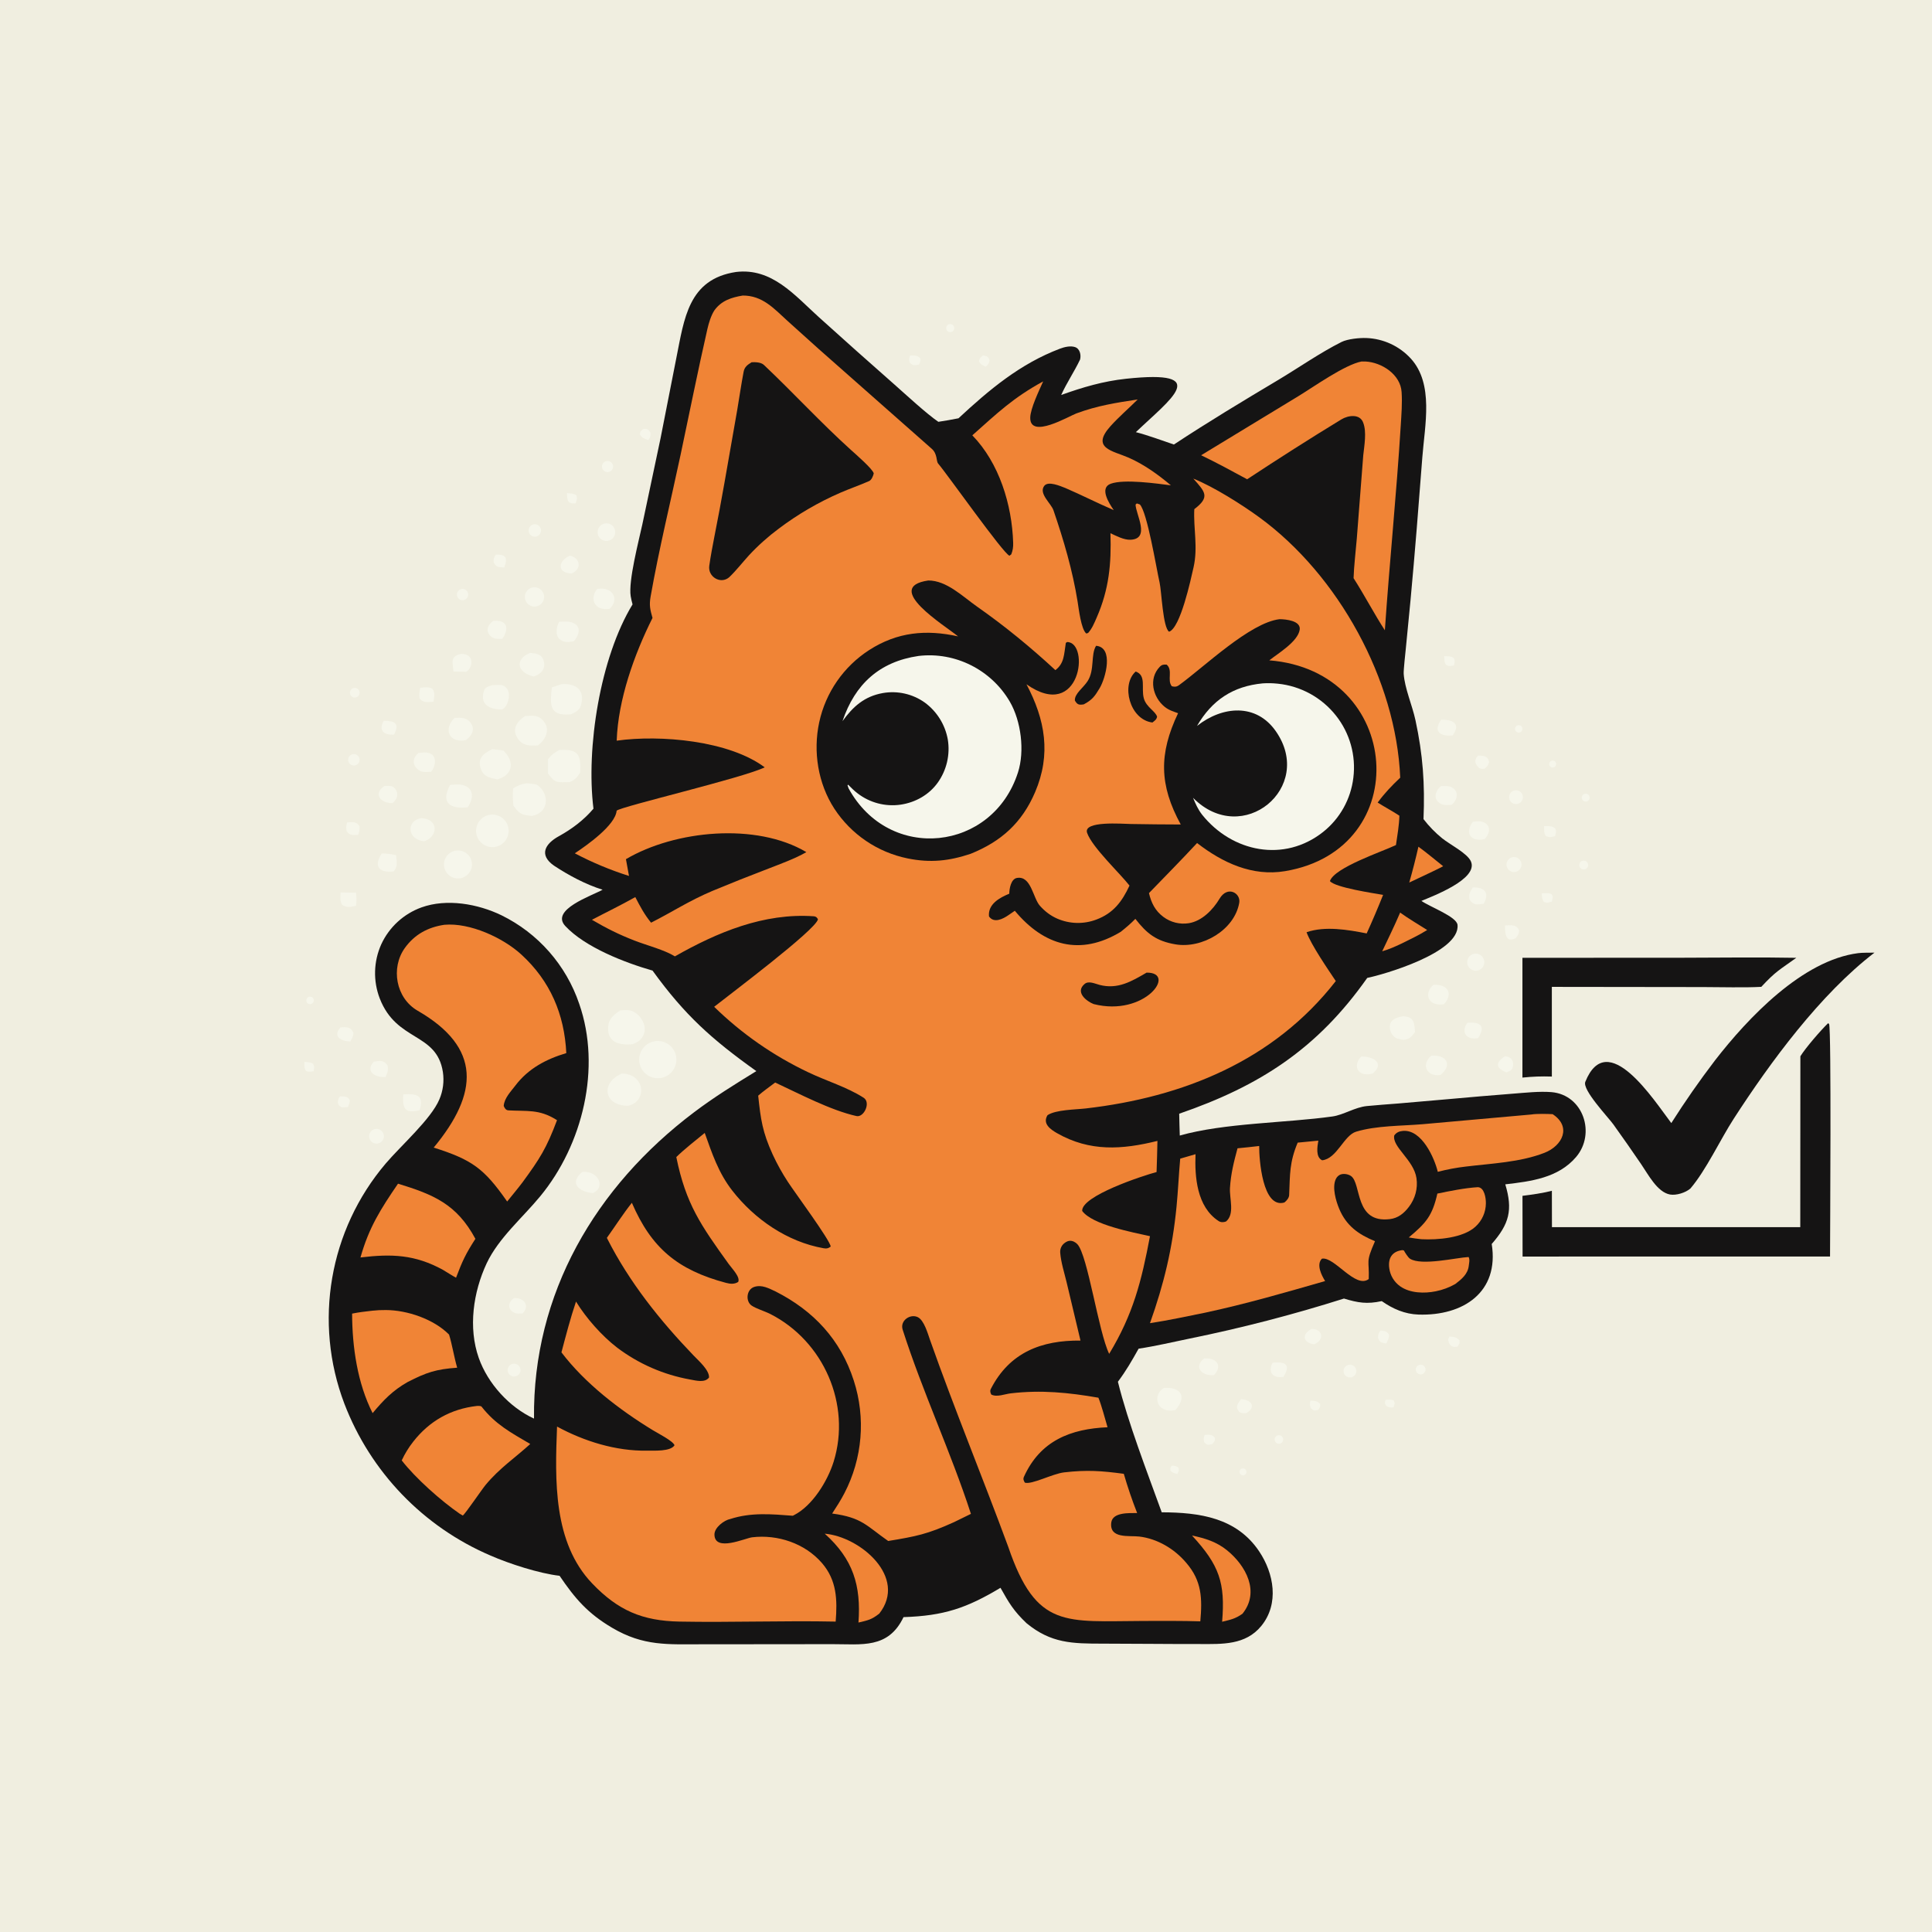
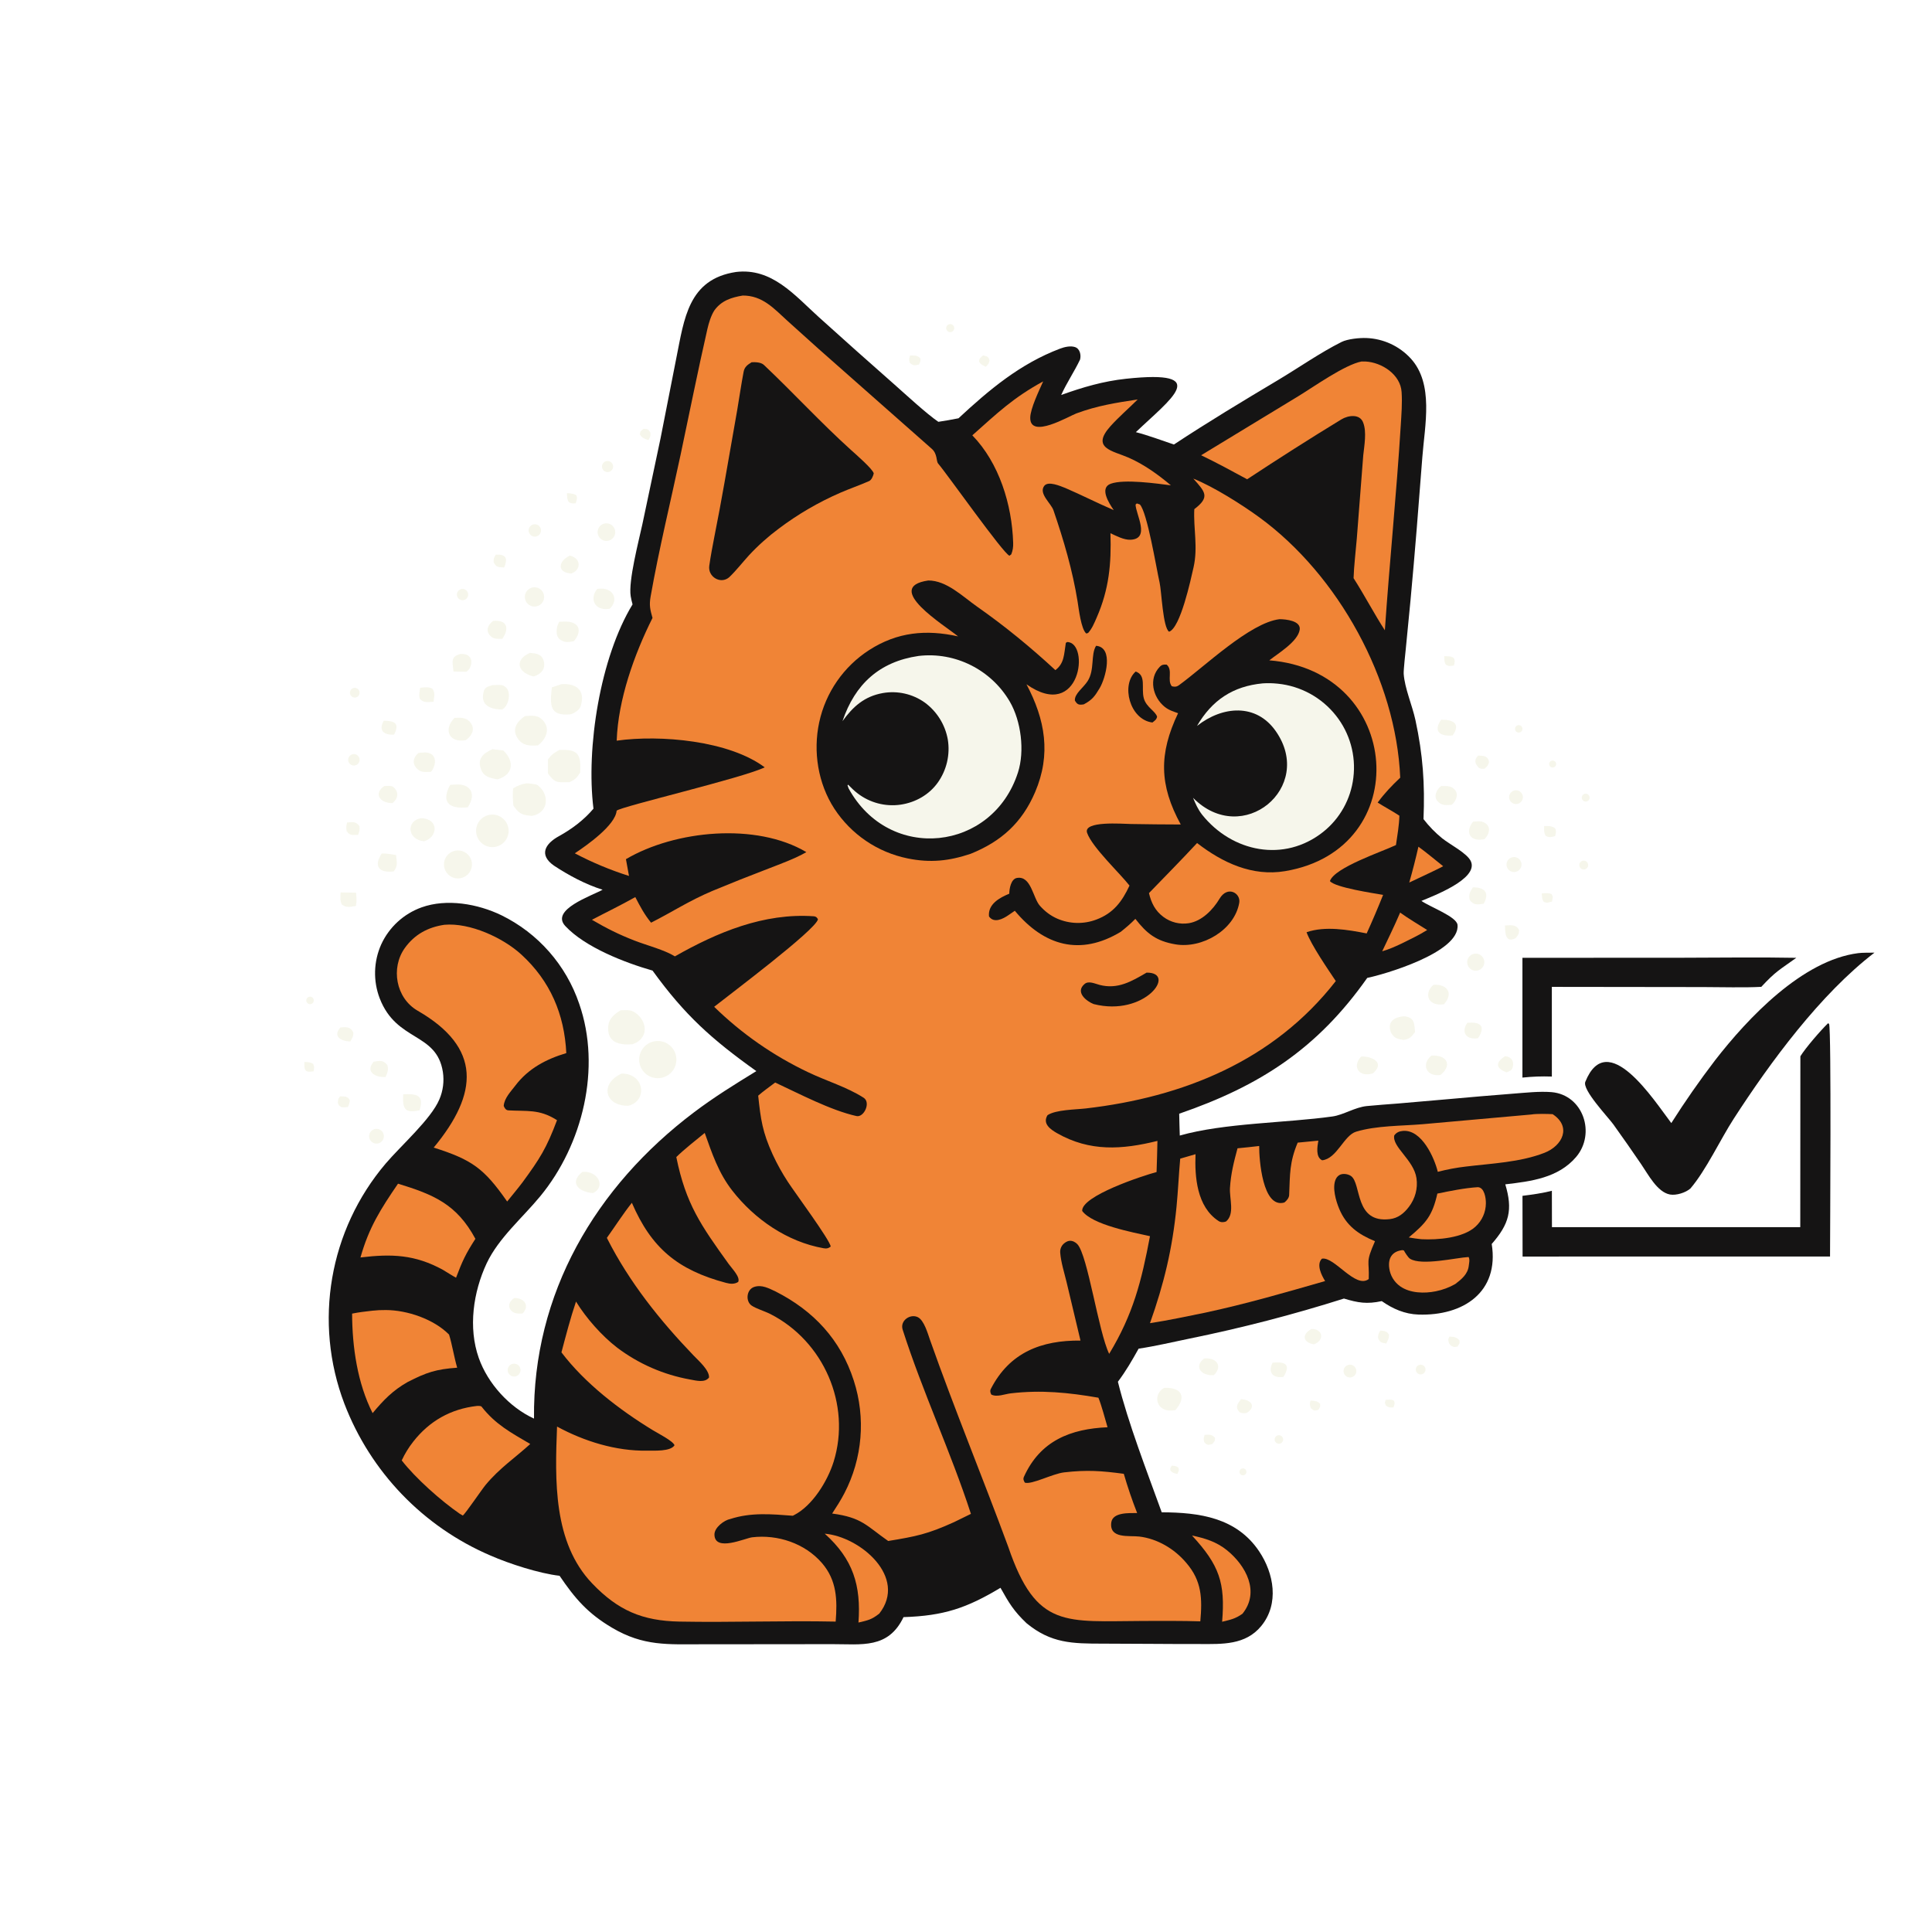
<svg xmlns="http://www.w3.org/2000/svg" width="1024" height="1024" viewBox="0 0 1024 1024">
-   <path fill="#F0EEE0" d="M0 0L1024 0L1024 1024L0 1024L0 0Z" />
  <path fill="#151414" d="M390.135 144.149C409.098 141.899 420.994 156.311 433.915 168.014C447.216 180.021 460.593 191.943 474.046 203.779C480.192 209.212 491.101 219.312 497.344 223.571C501.002 222.999 504.394 222.438 508.021 221.701C524.329 206.549 540.681 192.804 561.855 184.786C564.178 183.907 567.297 183.167 569.729 183.942C572.402 184.794 573.096 188.161 572.456 190.574C569.359 197.08 565.466 202.71 562.459 209.343C573.852 205.253 584.755 202.038 596.879 200.744C643.022 195.821 620.111 211.706 602.032 229.049C608.007 230.56 616.198 233.562 622.184 235.605C640.43 223.586 658.679 212.603 677.456 201.4C688.291 194.936 699.705 186.934 711.028 181.259C714.235 179.652 720.557 179.014 724.2 179.16C733.183 179.489 741.661 183.401 747.74 190.024C760.057 203.527 755.166 225.314 753.873 242.264C751.95 267.497 749.947 292.907 747.606 318.1L745.123 343.648C744.893 345.961 743.861 355.315 743.986 357.135C744.51 364.788 748.521 373.84 750.222 381.714C754.191 400.087 755.255 415.504 754.487 434.149C757.38 437.921 760.707 441.34 764.4 444.334C768.545 447.679 777.738 452.241 779.623 456.574C783.687 465.919 759.259 475.016 753.375 477.503C758.177 480.816 772.106 485.874 772.519 490.222C773.922 504.988 732.813 516.689 724.667 518.31C698.248 555.836 667.796 575.552 625.002 590.291C625.06 594.13 625.204 598.022 625.311 601.865C648.879 595.165 681.371 595.24 706.24 591.748C712.106 590.925 718.125 586.864 724.459 586.233C729.974 585.684 735.458 585.321 740.97 584.883L767.707 582.565C779.084 581.523 790.469 580.56 801.859 579.674C808.432 579.182 815.852 578.325 822.332 578.852C839.167 580.301 845.97 600.829 835.321 613.282C825.844 624.364 811.416 626.143 797.832 627.727C801.909 641.274 799.953 648.698 790.64 659.337C794.715 684.923 775.483 697.514 751.862 696.75C744.633 696.517 738.24 693.75 732.358 689.617C724.422 691.308 719.852 690.513 712.322 688.262C685.424 696.783 658.093 703.869 630.444 709.489C621.64 711.306 612.328 713.502 603.491 714.826C599.889 721.24 596.94 726.429 592.509 732.357C597.943 754.247 607.959 780.032 615.738 801.552C635.727 801.619 655.365 804.359 667.364 822.225C675.221 833.927 678.115 850.043 668.504 861.795C660.154 872.005 647.767 871.402 635.908 871.368C618.822 871.402 601.649 871.174 584.573 871.163C568.264 871.153 557.109 871.026 544.084 860.33C537.268 853.837 534.808 849.651 530.278 841.568C512.355 852.319 500.26 856.427 478.89 857.11C470.772 874.037 456.784 871.404 441.001 871.433L409.731 871.472L372.49 871.496C353.894 871.51 341.109 872.609 324.423 862.748C311.524 855.125 304.82 847.328 296.58 835.198C285.896 833.989 269.895 828.83 259.987 824.477C224.349 809.225 196.405 780.192 182.528 743.997C166.078 700.739 174.473 651.957 204.437 616.688C212.591 607.108 228.419 593.208 232.866 582.726C234.835 578.139 235.482 573.092 234.733 568.157C231.429 547.013 210.244 552.349 201.267 529.183C197.703 519.896 197.995 509.571 202.078 500.5C206.286 491.389 213.968 484.343 223.408 480.938C236.778 476.127 253.27 479.057 265.765 485.102C285.206 494.631 300.044 511.52 306.991 532.026C318.832 566.009 308.862 606.692 286.362 634.02C276.904 645.507 264.302 656.12 257.94 669.591C250.826 684.829 248.078 703.647 253.763 719.762C258.538 733.298 269.979 745.909 283.035 751.888C282.287 685.59 315.671 628.926 367.821 589.562C378.615 581.414 389.377 574.765 400.876 567.714C377.212 550.831 362.998 538.115 345.861 514.431C331.141 510.227 310.105 502.064 299.623 490.818C291.545 482.153 313.592 474.808 319.396 471.575C310.406 468.781 301.329 463.901 293.595 458.791C285.493 453.099 288.91 447.221 296.185 443.218C303.077 439.425 309.543 434.567 314.551 428.612C310.538 396.411 318.087 348.505 335.266 320.343C334.865 318.912 334.536 317.461 334.283 315.996C332.974 307.973 338.567 286.658 340.456 277.922L350.091 232.378L358.47 189.755C362.662 168.946 364.792 147.961 390.135 144.149Z" />
  <path fill="#F08436" d="M393.654 156.641C404.131 156.595 410.171 163.506 417.288 169.981L434.057 185.081L493.854 237.871C496.885 240.509 496.2 244.498 497.191 245.642C501.869 251.044 531.847 293.553 535.037 294.542L535.997 293.808C536.808 291.722 537.069 289.985 537 287.733C536.382 267.506 529.582 245.354 515.35 230.735C528.721 218.842 536.938 210.872 552.904 202.136C550.737 206.998 546.153 216.479 546.054 221.324C545.815 232.939 566.528 220.579 570.526 219.105C581.738 214.969 591.49 213.468 603.003 211.721C598.276 216.449 592.937 221.016 588.513 225.956C578.078 237.611 589.773 238.895 598.208 242.576C606.331 246.121 613.959 251.643 620.598 257.234C613.19 256.3 595.906 253.795 588.725 256.385C582.563 258.607 587.812 266.746 590.306 270.367C581.683 266.669 573.278 262.361 564.662 258.652C562.04 257.658 555.554 254.731 553.447 257.559C550.412 261.634 557.09 266.769 558.345 270.43C563.786 286.296 568.475 302.265 571.147 318.837C571.744 322.537 573.006 333.584 575.766 335.784L576.734 335.472C578.821 333.154 580.008 330.205 581.259 327.342C587.851 312.257 589.068 298.74 588.56 282.617C591.7 284.07 595.679 286.204 599.15 286.074C609.903 285.671 602.005 272.614 601.868 267.45L602.537 266.829L604.13 267.362C608.068 271.424 612.889 301.196 614.614 308.787C615.659 313.39 616.339 332.681 619.649 334.82C625.668 332.744 631.144 307.149 632.606 300.686C635.033 289.959 632.473 280.065 633.004 269.862C641.492 263.403 638.81 260.791 632.473 253.662C643.221 257.964 658.25 267.456 667.587 274.282C709.321 304.796 739.989 360.295 742.146 412.186C737.543 416.55 733.97 420.268 730.196 425.374C733.991 427.793 737.719 429.698 741.706 432.335C741.589 437.267 740.621 442.945 739.888 447.892C732.64 451.382 707.338 459.77 704.89 466.977C707.412 470.373 728.257 473.466 733.076 474.308C730.335 481.186 727.432 487.998 724.368 494.737C714.372 492.774 702.353 490.7 692.506 494.098C694.934 500.805 703.876 513.814 708.002 519.983C675.023 562.308 627.004 581.553 575.481 587.5C569.933 588.14 559.643 588.134 555.204 591.068C552.426 595.577 556.723 598.596 560.297 600.629C577.671 610.511 594.658 609.353 613.466 604.702C613.39 610.155 613.169 615.737 613.008 621.2C605.624 623.167 573.078 633.864 573.584 641.828C578.993 649.161 600.195 653.123 609.514 655.205C605.007 679.076 600.632 696.526 587.884 717.572C582.164 705.798 576.543 665.305 571.019 659.435C569.982 658.333 568.405 657.524 566.862 657.661C565.359 657.795 563.535 659.147 562.752 660.456C562.112 661.525 561.836 662.68 561.93 663.917C562.323 669.09 564.168 674.752 565.371 679.822L572.681 710.53C552.121 710.346 535.14 716.68 525.159 736.171C524.594 737.275 524.933 738.161 525.403 739.136C528.371 740.673 532.453 738.886 535.757 738.499C551.82 736.62 566.292 738.061 582.174 740.813C583.743 744.554 585.789 752.246 587.022 756.474C567.53 757.311 551.353 763.559 542.698 782.75C542.145 783.976 542.616 784.85 543.2 785.84C546.835 787.012 557.852 781.1 564.031 780.388C576.167 778.99 583.772 779.569 595.639 781.151C597.677 788.188 600.037 795.127 602.713 801.947C598.639 801.98 589.652 801.403 588.986 807.037C587.957 815.734 598.462 813.758 603.854 814.401C613.484 815.55 622.516 820.956 628.731 828.32C637.054 837.957 637.25 847.25 636.192 859.346C626.805 859.039 615.498 859.119 606.384 859.139C564.802 859.231 549.336 863.683 534.41 819.905C520.902 783.251 505.98 747.108 492.961 710.281C491.734 706.811 489.815 699.786 486.463 698.13C482.47 696.157 476.893 699.944 478.428 704.745C488.979 737.754 503.898 769.394 514.611 802.381L505.624 806.781C491.524 813.172 485.572 814.311 470.763 816.759C459.17 808.667 456.954 804.329 441.057 802.202C443.382 798.627 445.59 795.235 447.554 791.433C457.132 773.007 458.923 751.51 452.528 731.752C445.539 710.029 431.219 694.73 411.062 684.495C407.441 682.841 403.836 680.779 399.782 682.082C395.607 683.425 395.061 689.674 398.345 691.954C400.728 693.608 405.297 694.934 408.279 696.448C436.501 710.782 451.285 744.416 441.833 774.777C438.619 785.024 430.615 798.101 420.811 803.07L420.194 803.376C408.811 802.512 398.147 801.531 387.117 805.085C383.925 805.669 378.58 809.587 378.671 813.413C378.891 822.719 394.958 815.224 398.661 814.8C412.193 813.19 426.596 818 435.622 828.411C443.581 837.591 443.836 848.025 442.924 859.48C415.604 858.908 387.591 859.992 360.126 859.475C340.47 859.105 327.498 853.55 313.822 839.208C293.133 817.512 294.143 784.59 295.246 756.107C309.605 763.927 326.477 769.159 342.937 768.879C346.655 768.816 355.444 769.428 357.501 766.012C356.805 763.807 348.711 759.68 346.006 758.032C328.483 747.353 310.051 733.233 297.578 716.778C300.042 707.487 302.235 698.978 305.3 689.858C310.629 698.581 319.007 708.063 327.127 714.295C338.486 722.865 351.702 728.64 365.707 731.154C368.984 731.732 373.572 733.054 375.8 730.116C376.038 726.236 370.272 721.207 367.687 718.517C349.82 699.929 333.554 679.591 321.858 656.514C321.796 656.366 321.733 656.218 321.671 656.071C326.031 649.972 330.293 643.299 334.901 637.5C345.23 661.462 359.134 673.107 384.81 679.942C387.048 680.538 389.255 680.734 391.251 679.456C392.497 676.916 388.03 672.449 386.235 669.951C371.517 649.475 363.531 638.206 358.458 613.28C362.29 609.431 369.207 604.028 373.52 600.474C377.339 611.15 380.749 621.566 388.075 630.987C399.906 646.201 417.261 658.207 436.559 661.603C438.253 661.901 439.113 661.624 440.284 660.703C440.056 657.45 420.976 631.648 417.666 626.527C414.594 621.856 411.875 616.961 409.533 611.885C404.1 599.973 403.204 593.332 401.855 580.73C404.11 578.696 408.311 575.694 410.855 573.765C423.47 579.606 440.234 588.494 453.961 591.536C457.86 592.401 461.735 584.374 457.722 581.81C448.849 576.14 438.095 572.981 428.45 568.362C409.996 559.629 393.122 547.888 378.519 533.621C385.839 527.779 432.572 492.761 433.535 487.231C433.023 486.306 432.533 485.73 431.321 485.645C404.839 483.79 380.146 494.148 357.714 506.892C352.018 503.396 342.938 501.103 336.415 498.569C327.932 495.273 321.621 492.111 313.737 487.508C321.715 483.314 328.693 479.986 336.72 475.477C339.317 480.483 341.517 484.665 345.082 489.036C356.649 483.187 364.874 477.596 377.594 472.2C387.45 468.108 397.364 464.16 407.335 460.359C413.688 457.88 421.576 455.033 427.384 451.64C400.824 435.842 357.776 440.043 331.762 455.377L333.379 464.273C323.465 461.136 313.852 457.119 304.654 452.27C311.068 448.021 326.17 437.394 326.831 429.684C329.096 427.452 393.525 412.421 405.318 406.704C386.402 392.554 350.043 389.326 326.861 392.566C327.614 370.791 336.14 346.893 345.843 327.519C344.57 323.022 344.018 320.812 344.849 316.108C349.295 290.945 355.402 266.061 360.718 241.066C365.456 218.79 369.874 196.51 374.948 174.323C375.672 171.155 376.866 167.256 378.62 164.525C382.381 159.294 387.714 157.643 393.654 156.641Z" />
  <path fill="#151414" d="M678.195 328.179C681.55 328.202 689.669 328.988 688.853 333.85C687.803 340.107 677.577 346.196 672.744 349.993C743.617 355.641 750.154 450.198 681.102 461.726C663.762 464.621 648.053 457.323 634.474 446.821C625.783 456.202 617.767 464.255 608.974 473.368C610.208 478.52 612.242 482.713 616.595 485.958C620.445 488.852 625.302 490.066 630.06 489.323C637.052 488.213 642.901 482.177 646.377 476.344C650.646 469.178 657.707 473.402 656.827 478.482C654.318 492.952 637.123 502.918 623.017 500.527C612.893 498.811 607.821 494.832 601.767 487.007C599.022 489.8 597.097 491.398 594.03 493.875C572.549 506.836 553.386 501.358 537.872 482.727L534.509 485.039C531.508 487.119 526.801 489.479 524.188 485.727C523.521 479.205 529.845 475.774 534.938 473.68C534.962 471.097 535.794 465.859 539.032 465.321C546.555 464.071 547.438 475.923 551.206 480.121C553.827 483.041 556.696 485.259 560.274 486.856C566.85 489.744 574.295 489.946 581.018 487.419C590.098 484.05 594.73 477.833 598.66 469.373C593.44 462.706 578.879 449.065 576.2 441.466C573.898 434.937 594.917 436.661 599.419 436.74C608.22 436.893 617.023 436.978 625.825 436.998C614.362 416.042 614.202 399.446 624.407 378.015C621.786 377.066 619.543 376.437 617.297 374.627C610.994 369.549 608.643 359.7 614.66 353.458C615.861 352.211 616.73 352.184 618.345 352.261C621.817 355.236 618.436 360.525 621.095 363.731C622.539 364.089 623.546 364.126 624.885 363.159C638.183 353.549 662.416 330.058 678.195 328.179Z" />
  <path fill="#F6F6EB" d="M669.279 362.199C672.176 362.01 674.426 362.08 677.316 362.372C689.447 363.616 700.557 369.724 708.105 379.302C715.451 388.594 718.766 400.442 717.308 412.197C715.963 423.526 710.197 433.865 701.265 440.963C680.669 457.282 653.052 451.726 637.106 431.759C634.931 428.92 633.7 426.137 632.351 422.872C658.515 449.357 697.097 417.369 676.174 387.509C665.744 372.624 647.928 374.152 634.452 384.745C642.364 371.116 653.491 363.693 669.279 362.199Z" />
  <path fill="#151414" d="M492.008 307.673C501.719 307.63 510.247 316.176 517.848 321.502C532.621 331.855 546.134 342.952 559.375 355.181C564.187 351.517 563.907 346.819 564.912 340.75L565.615 340.288C577.793 340.404 572.81 382.854 544.046 362.687C553.959 381.385 557.228 399.75 548.617 419.873C541.685 436.074 530.67 446.019 514.419 452.547C502.97 456.368 493.092 457.419 481.09 454.986C465.137 451.743 451.144 442.254 442.229 428.634C433.552 415.276 430.858 398.354 434.197 382.852C437.594 367.046 447.149 353.244 460.749 344.501C475.598 334.959 490.91 333.549 507.802 337.3C501.087 331.721 467.473 311.241 492.008 307.673Z" />
  <path fill="#F6F6EB" d="M486.866 347.666C506.303 345.363 525.38 355.024 535.216 371.877C541.211 382.15 543.192 398.03 539.554 409.387C526.136 451.28 471.379 457.368 449.775 417.865L449.216 416.277L449.511 415.884C451.147 417.531 452.701 419.102 454.555 420.51C461.024 425.488 469.229 427.644 477.31 426.489C485.168 425.342 492.426 421.274 497.066 414.757C501.749 408.164 503.652 399.994 502.363 392.011C500.975 384.124 496.591 377.079 490.128 372.349C483.694 367.78 475.699 365.974 467.926 367.334C458.181 369.056 452.09 374.52 446.541 382.226C453.128 362.636 466.138 350.69 486.866 347.666Z" />
  <path fill="#151414" d="M398.409 191.989C400.455 191.916 403.319 191.942 404.927 193.463C420.546 208.225 435.085 224.093 451.055 238.509C453.284 240.52 462.743 248.717 463.104 250.945C462.763 252.356 461.94 254.408 460.617 254.995C455.714 257.169 450.26 259.034 445.348 261.177C433.793 266.205 422.869 272.575 412.802 280.156C407.104 284.388 401.805 289.131 396.969 294.326C393.542 298.078 390.114 302.517 386.486 305.953C381.968 309.858 375.114 305.746 375.928 299.902C376.653 294.701 377.647 289.626 378.63 284.464C380.533 274.884 382.33 265.283 384.02 255.663L390.731 217.377C391.859 210.68 392.865 203.753 394.128 197.078C394.633 194.407 396.239 193.316 398.409 191.989Z" />
  <path fill="#151414" d="M607.713 515.512C624.067 515.338 606.789 539.09 579.651 532.175C575.934 530.732 569.67 525.911 574.849 521.535C576.995 519.722 580.199 521.329 582.762 522.005C592.389 524.547 599.792 520.133 607.713 515.512Z" />
  <path fill="#151414" d="M580.95 342.278C590.479 343.13 585.98 359.501 582.84 364.739C580.239 369.079 578.859 370.981 574.421 373.322C571.878 373.739 570.965 373.501 569.706 371.276C569.459 367.69 574.204 364.536 576.463 361.006C580.314 354.987 578.001 347.002 580.95 342.278Z" />
  <path fill="#151414" d="M601.932 355.936C607.732 357.914 604.755 364.658 606.255 370.146C607.553 374.892 612.635 377.058 613.284 379.953C612.851 381.541 612.095 381.905 610.798 382.949C598.677 381.409 594.051 362.884 601.932 355.936Z" />
  <path fill="#F08436" d="M811.634 590.706C814.531 590.231 819.979 590.377 822.923 590.531C833.081 597.169 828.205 607.277 818.578 611.026C805.657 616.058 790.683 616.626 776.946 618.3C771.926 618.878 766.953 619.813 762.066 621.097C760.282 613.787 753.609 598.545 743.561 599.405C741.691 599.565 740.12 600.21 738.985 601.801C737.745 607.905 749.375 614.807 750.768 624.489C751.552 629.938 750.072 635.311 746.74 639.674C744.14 643.08 741.058 645.612 736.711 646.15C717.746 648.496 721.752 627.294 716.045 623.306C714.688 622.358 712.501 621.967 710.908 622.399C709.544 622.768 708.559 623.733 707.981 624.992C705.977 629.352 708.026 636.427 709.808 640.695C713.579 649.729 720.042 654.257 728.777 657.868C723.618 669.633 725.832 667.479 725.465 677.918C718.423 683.306 707.238 665.846 700.642 667.128C697.52 670.248 700.489 676.005 702.341 678.989C680.715 685.202 660.579 691.054 638.565 695.787C629.105 697.705 619.003 699.863 609.512 701.31C616.949 680.405 621.407 661.765 623.579 639.63C624.416 631.101 624.761 622.629 625.537 614.108L633.652 611.75C633.191 623.648 634.292 639.636 645.872 647.163C647.078 647.948 648.465 647.905 649.796 647.426C654.59 643.515 651.57 635.318 651.914 629.608C652.365 622.135 653.986 615.764 655.912 608.621C659.687 608.302 663.617 607.813 667.396 607.399C667.325 614.248 669.129 640.746 680.741 637.349C681.942 636.448 683.212 634.907 683.275 633.44C683.756 622.286 683.384 616.185 687.793 605.623L698.742 604.563C698.194 607.816 697.242 613.29 700.764 614.978C708.634 614.142 712.251 601.76 718.785 599.806C729.718 596.536 742.636 596.818 754.084 595.845L811.634 590.706Z" />
  <path fill="#F08436" d="M235.511 490.155C248.954 488.933 266.525 496.945 276.316 505.915C291.663 519.975 299.14 537.56 300.153 558.164C289.477 561.36 280.021 566.321 273.165 575.358C270.73 578.567 267.296 581.993 266.98 586.166C267.49 587.34 268.055 588.435 269.499 588.517C279.318 589.071 285.69 587.834 294.617 593.342L295.228 593.726C289.618 608.632 286.229 613.972 276.932 626.673C274.46 629.963 271.409 633.581 268.804 636.829C256.571 619.306 250.264 614.714 229.872 608.243C253.724 579.469 255.303 555.278 221.37 535.704C209.783 529.019 207.014 513.046 214.541 502.501C219.716 495.253 226.819 491.447 235.511 490.155Z" />
  <path fill="#F08436" d="M721.658 191.596C722.315 191.573 722.972 191.574 723.628 191.6C732.343 192.004 742.352 198.499 742.884 207.865C743.271 213.71 742.787 219.631 742.427 225.476C740.192 261.709 736.485 297.861 734.005 334.066C728.389 325.436 723.282 315.584 717.421 306.44C717.576 300.484 718.628 291.598 719.132 285.461L722.552 241.322C723.097 236.214 724.425 228.988 722.562 224.125C720.841 219.156 714.558 220.099 710.958 222.29C694.274 232.445 677.293 243.296 661.015 254.022C652.849 249.597 645.007 245.321 636.623 241.292L688.168 209.972C696.452 204.921 712.857 193.244 721.658 191.596Z" />
  <path fill="#F08436" d="M252.695 745.19C253.245 745.138 254.885 745.099 255.219 745.526C262.593 754.961 270.752 759.312 281.045 765.343C272.835 772.826 264.747 778.145 257.381 787.034C255.212 789.651 246.685 802.295 245.298 803.257L243.715 802.354C233.87 795.581 220.212 783.477 212.923 774.042C214.572 770.497 216.625 767.155 219.042 764.083C227.63 753.128 238.919 746.78 252.695 745.19Z" />
  <path fill="#F08436" d="M197.321 694.7C199.713 694.437 202.119 694.32 204.525 694.35C215.925 694.392 229.93 699.196 238.011 707.35C239.64 712.612 240.636 719.102 242.312 724.91C231.102 725.723 226.133 727.347 216.075 732.494C208.058 737.061 203.333 742.014 197.491 748.985C189.412 733.047 186.694 713.914 186.621 696.244C190.3 695.487 193.586 695.134 197.321 694.7Z" />
  <path fill="#F08436" d="M210.957 627.374C229.834 633.147 242.07 638.22 251.971 656.606C246.766 664.673 245.072 668.376 241.713 677.215C239.651 676.101 236.83 674.289 234.762 673.044C219.949 664.928 207.637 664.483 191.054 666.48C195.562 650.525 201.777 640.82 210.957 627.374Z" />
  <path fill="#F08436" d="M783.212 629.23C786.755 629.262 787.585 634.989 787.548 637.764C787.525 642.5 785.512 647.008 781.999 650.184C775.399 656.217 761.881 657.249 753.38 656.813C751.079 656.613 748.954 656.239 746.681 655.871C755.816 648.251 759.174 644.397 761.834 632.622C768.858 631.203 776.067 629.696 783.212 629.23Z" />
  <path fill="#F08436" d="M743.3 662.588L744.089 662.774C744.717 663.949 746.342 666.518 747.312 667.139C753.411 671.047 771.934 666.566 778.39 666.242C779.128 667.628 778.663 669.267 778.485 670.856C777.984 675.319 774.678 678.013 771.301 680.574C768.107 682.386 764.644 683.676 761.043 684.395C754.955 685.656 747.323 685.454 742.114 681.765C738.928 679.506 736.831 676.018 736.328 672.145C735.609 666.842 737.873 663.214 743.3 662.588Z" />
  <path fill="#F08436" d="M437.131 812.881C455.913 814.47 481.188 835.985 466.016 855.26C461.839 858.527 460.034 858.777 455.006 859.985C456.422 840.308 452.185 826.41 437.131 812.881Z" />
  <path fill="#F08436" d="M631.781 813.852C638.697 815.31 644.783 817.169 650.353 821.689C660.391 829.834 667.902 843.732 658.529 855.327C654.653 858.044 652.273 858.455 647.754 859.56C649.473 838.958 646.301 829.586 631.781 813.852Z" />
  <path fill="#F08436" d="M742.106 483.692C745.848 486.439 752.356 490.338 756.427 492.928C752.07 495.672 747.284 497.911 742.659 500.2C738.76 502.017 736.666 502.967 732.592 504.213C736 496.987 738.904 491.16 742.106 483.692Z" />
  <path fill="#F08436" d="M751.788 448.775C755.538 451.424 761.132 456.139 764.889 459.103C762.633 460.381 759.701 461.704 757.327 462.854L746.933 467.762C748.725 461.478 750.343 455.147 751.788 448.775Z" />
  <path fill="#151414" d="M984.863 505.189C986.891 504.9 991.262 504.953 993.513 504.926C964.815 526.94 938.44 562.738 918.86 593.038C911.832 603.914 904.243 620.235 895.991 629.889C893.419 632.196 888.362 633.701 885.142 633.117C878.387 631.893 873.582 622.477 869.84 617.028C865.014 609.94 860.102 602.912 855.103 595.945C852.28 592.039 838.534 577.633 840.251 573.38C851.956 544.392 876.691 583.271 885.827 595.255C893.051 583.866 900.767 572.795 908.951 562.074C926.54 539.372 955.384 508.956 984.863 505.189Z" />
  <path fill="#151414" d="M968.925 542.326L969.454 542.716C970.715 545.773 969.973 654.335 969.957 665.977L807 665.999L806.975 649.625L806.948 633.813C812.399 633.125 817.185 632.476 822.528 631.144L822.567 650.405L954.179 650.429L954.236 559.857C956.989 555.373 965.02 546.09 968.925 542.326Z" />
  <path fill="#151414" d="M806.924 507.662L891.579 507.622C911.53 507.597 932.169 507.287 952.074 507.665C943.281 514.031 941.385 514.566 933.527 523.047C924.492 523.549 912.039 523.168 902.75 523.167L822.507 523.066L822.519 570.596C816.735 570.427 812.647 570.578 806.919 571.142L806.924 507.662Z" />
  <path fill="#F6F6EB" d="M345.194 552.361C350.248 550.481 355.876 553.007 357.83 558.034C359.784 563.06 357.341 568.724 352.345 570.752C349.046 572.092 345.282 571.55 342.494 569.335C339.707 567.12 338.328 563.576 338.888 560.06C339.447 556.544 341.857 553.601 345.194 552.361Z" />
  <path fill="#F6F6EB" d="M328.902 535.492C330.896 535.4 333.581 535.146 335.434 536.033C340.055 538.247 343.523 544.443 340.701 549.289C339.411 551.504 337.684 552.53 335.345 553.463C328.424 554.095 321.036 552.673 322.511 542.94C322.998 539.723 326.143 537.092 328.902 535.492Z" />
  <path fill="#F6F6EB" d="M296.382 397.509C306.61 396.955 307.986 399.879 307.513 409.463C305.73 412.243 304.906 413.166 301.919 414.548C295.597 414.633 294.246 415.342 290.422 409.916L290.425 402.456C292.417 399.879 293.593 399.105 296.382 397.509Z" />
  <path fill="#F6F6EB" d="M279.087 415.173C280.512 415.267 284.1 415.453 285.153 416.296C291.562 421.427 290.638 430.981 281.875 432.449C281.033 432.372 280.192 432.275 279.354 432.159C275.554 431.608 274.324 429.98 272.107 427.04C271.762 423.204 271.698 421.672 271.946 417.844C274.773 416.28 275.92 415.69 279.087 415.173Z" />
  <path fill="#F6F6EB" d="M329.537 569.009C341.844 569.039 343.282 583.7 332.968 586.081C320.339 586.209 317.864 574.166 329.537 569.009Z" />
  <path fill="#F6F6EB" d="M257.73 432.374C262.131 430.601 267.137 432.715 268.936 437.106C270.734 441.497 268.649 446.516 264.269 448.339C261.097 449.66 257.445 448.972 254.97 446.59C252.496 444.207 251.67 440.584 252.87 437.365C253.716 435.092 255.48 433.281 257.73 432.374Z" />
  <path fill="#F6F6EB" d="M297.565 362.631C304.696 362.075 310.511 365.319 307.819 374.123C307.147 376.32 304.757 377.777 302.61 378.578C291 379.788 291.489 373.598 292.498 364.334C294.179 363.742 295.868 363.175 297.565 362.631Z" />
  <path fill="#F6F6EB" d="M278.211 379.552C282.502 379.223 285.665 378.802 288.517 382.752C291.643 387.082 288.944 392.225 285.135 395.073C280.875 395.326 277.247 395.39 274.547 391.59C270.962 386.546 274.056 382.412 278.211 379.552Z" />
  <path fill="#F6F6EB" d="M260.985 397.085L266.763 397.782C272.773 403.467 272.166 410.66 263.643 413.089C260.126 412.363 256.699 411.89 255.142 408.223C252.555 402.132 256.208 399.255 260.985 397.085Z" />
  <path fill="#F6F6EB" d="M239.961 451.287C242.448 450.284 245.283 450.701 247.377 452.377C249.471 454.053 250.498 456.728 250.064 459.375C249.629 462.021 247.802 464.228 245.282 465.147C241.475 466.536 237.258 464.616 235.806 460.834C234.354 457.051 236.203 452.802 239.961 451.287Z" />
  <path fill="#F6F6EB" d="M261.066 363.128C262.174 363.071 265.331 362.891 266.333 363.233C267.605 363.654 268.644 364.589 269.197 365.81C270.607 368.937 269.194 374.552 266.079 376.063C260.63 376.024 253.905 374.171 256.539 366.015C257.146 364.135 259.178 363.705 261.066 363.128Z" />
  <path fill="#F6F6EB" d="M238.588 415.987C241.747 415.842 244.772 415.269 247.63 417.084C251.505 419.544 250.262 424.576 247.907 427.886C238.974 428.852 233.243 425.906 238.588 415.987Z" />
  <path fill="#F6F6EB" d="M743.92 538.634C749.714 539.037 749.597 542.366 750 547.033C747.88 549.714 747.285 550.616 743.974 551.19C742.919 551.014 740.821 550.694 739.934 550.165C738.313 549.214 737.172 547.62 736.795 545.78C735.725 540.782 739.901 539.088 743.92 538.634Z" />
  <path fill="#F6F6EB" d="M616.951 735.598C626.024 735.137 629.269 740.193 622.977 747.385C612.819 749.378 610.533 739.371 616.951 735.598Z" />
  <path fill="#F6F6EB" d="M240.945 380.477C244.438 380.334 247.423 380.172 249.607 383.347C251.974 386.788 249.808 390.242 246.908 392.298C237.721 393.922 234.936 386.387 240.945 380.477Z" />
  <path fill="#F6F6EB" d="M280.904 346.041C284.001 346.353 286.96 346.535 288.062 349.94C289.509 354.413 286.854 357.323 282.861 358.54C274.394 356.608 272.342 349.73 280.904 346.041Z" />
  <path fill="#F6F6EB" d="M223.354 433.645C232.779 434.084 232.132 443.663 224.787 445.893C215.607 445.037 215.282 434.725 223.354 433.645Z" />
  <path fill="#F6F6EB" d="M308.741 621.077C317.667 620.636 320.895 629.495 314.246 632.364C306.816 631.754 301.384 626.962 308.741 621.077Z" />
  <path fill="#F6F6EB" d="M296.428 329.54L299.008 329.447C306.457 329.176 309.186 333.769 304.198 339.835C301.403 340.371 299.311 340.743 296.869 338.999C294.099 337.02 294.85 331.991 296.428 329.54Z" />
  <path fill="#F6F6EB" d="M316.571 312.107C317.157 312.054 317.744 312.014 318.332 311.988C325.055 311.715 328.139 317.819 323.175 322.667C315.059 324.012 312.253 317.218 316.571 312.107Z" />
  <path fill="#F6F6EB" d="M221.817 399.072C224.104 398.892 226.183 398.413 228.351 399.553C231.758 401.344 230.676 406.638 228.428 409.093C225.381 409.159 223.122 409.646 220.821 407.207C218.241 404.473 219.159 401.298 221.817 399.072Z" />
  <path fill="#F6F6EB" d="M758.729 559.495C767.241 559.004 769.748 564.812 763.413 569.775C755.702 570.813 753.255 563.718 758.729 559.495Z" />
  <path fill="#F6F6EB" d="M759.791 521.961C767.301 521.552 770.48 526.592 765.319 532.27C756.568 533.604 754.587 526.288 759.791 521.961Z" />
  <path fill="#F6F6EB" d="M763.823 416.617C766.472 416.663 768.903 416.291 770.925 418.405C773.294 420.882 771.789 424.649 769.392 426.587C766.366 426.661 764.573 427.181 762.231 424.968C759.535 422.42 761.361 418.46 763.823 416.617Z" />
  <path fill="#F6F6EB" d="M780.719 435.521C783.333 435.318 785.445 434.83 787.647 436.606C790.449 438.868 789.029 442.559 786.845 444.76C779.027 446.441 776.358 441.024 780.719 435.521Z" />
  <path fill="#F6F6EB" d="M721.476 559.967C727.549 559.814 734.224 563.378 727.622 568.913C720.367 571.231 716.356 565.352 721.476 559.967Z" />
  <path fill="#F6F6EB" d="M202.318 452.397C204.729 452.218 207.489 452.812 209.924 453.197C210.295 457.114 210.975 458.748 208.715 461.863C200.826 462.835 197.912 459.117 202.318 452.397Z" />
  <path fill="#F6F6EB" d="M281.098 311.76C282.767 310.97 284.733 311.141 286.241 312.208C287.749 313.275 288.564 315.073 288.374 316.91C288.184 318.747 287.017 320.34 285.323 321.075C282.761 322.187 279.781 321.039 278.628 318.496C277.474 315.953 278.574 312.955 281.098 311.76Z" />
  <path fill="#F6F6EB" d="M244.156 346.605C252.056 346.193 250.397 354.463 247.071 356.051L240.361 355.928C239.876 350.794 238.625 347.966 244.156 346.605Z" />
  <path fill="#F6F6EB" d="M261.408 329.072C269.05 328.414 269.949 333.201 266.24 338.598C263.8 338.573 261.589 338.895 259.788 336.928C257.204 334.104 258.681 331.056 261.408 329.072Z" />
  <path fill="#F6F6EB" d="M213.711 580.023C220.283 579.659 225.124 580.107 222.378 588.455C214.089 590.447 213.341 587.114 213.711 580.023Z" />
  <path fill="#F6F6EB" d="M638.281 720.005L638.759 719.983C645.206 719.742 647.982 724.248 643.395 728.858L642.853 728.876C636.329 729.134 632.746 724.004 638.281 720.005Z" />
  <path fill="#F6F6EB" d="M203.739 416.614C205.141 416.564 207.517 416.278 208.612 417.247C211.615 419.904 210.931 423.417 208.015 425.681C200.99 425.642 198 420.351 203.739 416.614Z" />
  <path fill="#F6F6EB" d="M319.876 277.635C322.259 276.804 324.872 278.017 325.775 280.374C326.678 282.732 325.545 285.38 323.216 286.354C321.645 287.012 319.842 286.762 318.508 285.703C317.175 284.644 316.523 282.944 316.808 281.265C317.092 279.586 318.268 278.195 319.876 277.635Z" />
  <path fill="#F6F6EB" d="M763.84 381.471C769.671 381.325 774.563 383.299 769.935 389.785C763.453 390.465 759.376 387.75 763.84 381.471Z" />
  <path fill="#F6F6EB" d="M302.101 294.476C308.221 296.031 308.031 302.134 302.778 303.987C302.338 303.937 301.899 303.879 301.461 303.812C295.238 302.83 296.103 297.152 302.101 294.476Z" />
  <path fill="#F6F6EB" d="M780.649 470.334C786.731 470.201 789.679 473.034 786.394 479.01C783.115 479.453 781.071 479.979 778.949 476.899C778.34 473.999 779.078 472.843 780.649 470.334Z" />
  <path fill="#F6F6EB" d="M780.601 505.713C782.95 504.846 785.558 506.042 786.432 508.389C787.306 510.735 786.117 513.346 783.773 514.227C781.42 515.11 778.797 513.915 777.919 511.56C777.042 509.205 778.244 506.585 780.601 505.713Z" />
  <path fill="#F6F6EB" d="M777.72 542.095C784.21 541.521 787.83 543.481 783.403 550.251C777.062 551.349 774.23 547.036 777.72 542.095Z" />
  <path fill="#F6F6EB" d="M198.097 562.715C201.249 562.212 203.228 561.721 205.358 564.637C205.99 567.13 205.379 568.446 204.373 570.833C198.672 571.187 193.499 567.882 198.097 562.715Z" />
  <path fill="#F6F6EB" d="M180.512 473.008L188.717 473.136C188.928 475.878 189.154 477.402 188.658 480.155C185.779 480.657 183.529 481.277 181.182 479.395C180.12 477.341 180.453 475.394 180.512 473.008Z" />
  <path fill="#F6F6EB" d="M272.546 687.975C278.507 687.966 280.684 692.507 276.903 696.201C276.174 696.222 275.444 696.224 274.714 696.207C270.203 696.066 267.621 691.271 272.546 687.975Z" />
  <path fill="#F6F6EB" d="M674.504 722.234C680.978 721.629 684.478 722.997 680.239 729.793C674.549 730.638 671.87 727.249 674.504 722.234Z" />
  <path fill="#F6F6EB" d="M222.699 364.548C224.997 364.306 227.253 363.928 229.195 365.071C230.763 367.415 230.134 368.916 229.782 371.93C226.814 372.078 224.79 372.692 222.563 370.493C221.889 368.551 222.406 366.656 222.699 364.548Z" />
  <path fill="#F6F6EB" d="M695.085 704.376C701.092 704.235 702.292 710.295 696.402 712.529C690.749 711.572 689.63 707.441 695.085 704.376Z" />
  <path fill="#F6F6EB" d="M180.44 544.547C183.589 544.277 185.975 544.189 187.323 547.428C187.223 549.546 186.729 550.074 185.667 552.004C180.761 551.878 176.173 549.366 180.44 544.547Z" />
  <path fill="#F6F6EB" d="M797.784 559.784C801.06 560.186 802.596 562.328 801.774 565.654C801.323 567.482 800.119 567.606 798.535 568.384C792.535 566.172 792.589 563.052 797.784 559.784Z" />
  <path fill="#F6F6EB" d="M801.194 454.458C803.224 453.777 805.43 454.826 806.182 456.831C806.935 458.836 805.964 461.077 803.987 461.9C802.644 462.459 801.103 462.241 799.969 461.33C798.834 460.42 798.287 458.963 798.543 457.531C798.798 456.099 799.815 454.92 801.194 454.458Z" />
  <path fill="#F6F6EB" d="M197.809 598.73C199.075 598.1 200.582 598.201 201.752 598.995C202.921 599.789 203.571 601.153 203.452 602.562C203.332 603.971 202.461 605.205 201.175 605.791C199.233 606.674 196.942 605.839 196.024 603.914C195.106 601.988 195.9 599.682 197.809 598.73Z" />
  <path fill="#F6F6EB" d="M203.4 382.005C209.158 382.064 211.99 383.342 208.848 389.366C203.369 389.691 200.523 387.145 203.4 382.005Z" />
  <path fill="#F6F6EB" d="M797.686 490.507C800.749 490.376 803.822 489.848 805.167 493.129C805.01 495.225 804.701 495.41 803.403 497.194C797.72 500.188 797.725 494.112 797.686 490.507Z" />
  <path fill="#F6F6EB" d="M657.797 741.573C663.85 742.018 665.698 746.005 660.585 748.964C658.816 749.053 658.657 749.185 656.988 748.501C654.523 745.812 655.831 744.143 657.797 741.573Z" />
  <path fill="#F6F6EB" d="M802.074 419.157C803.889 418.375 805.997 419.18 806.828 420.973C807.66 422.766 806.914 424.895 805.146 425.776C803.957 426.369 802.54 426.269 801.446 425.515C800.352 424.761 799.754 423.473 799.885 422.151C800.015 420.829 800.854 419.682 802.074 419.157Z" />
  <path fill="#F6F6EB" d="M183.961 435.937C186.903 435.686 188.8 435.311 190.518 437.912C190.737 439.978 190.461 440.427 189.841 442.484C186.797 442.546 185.468 443.059 183.709 440.467C183.422 438.237 183.429 438.146 183.961 435.937Z" />
  <path fill="#F6F6EB" d="M783.466 400.452C786.377 400.598 788.637 400.551 789.238 403.898C788.622 405.919 788.496 405.961 786.872 407.423C785.32 407.521 785.368 407.607 783.944 407.053C781.703 404.82 781.114 402.883 783.466 400.452Z" />
  <path fill="#F6F6EB" d="M262.77 293.964C268.481 293.735 269.155 296.066 267.231 300.787C264.25 300.52 263.143 300.917 261.635 298.004C261.589 295.947 261.741 295.837 262.77 293.964Z" />
  <path fill="#F6F6EB" d="M270.864 723.179C271.966 722.585 273.305 722.643 274.352 723.33C275.398 724.017 275.984 725.222 275.878 726.47C275.771 727.717 274.99 728.806 273.842 729.305C272.167 730.034 270.215 729.313 269.416 727.67C268.617 726.027 269.256 724.046 270.864 723.179Z" />
  <path fill="#F6F6EB" d="M713.858 723.737C715.499 722.831 717.565 723.429 718.468 725.073C719.371 726.716 718.768 728.781 717.122 729.68C715.482 730.576 713.425 729.976 712.525 728.337C711.625 726.699 712.221 724.641 713.858 723.737Z" />
  <path fill="#F6F6EB" d="M281.656 278.405C283.181 277.4 285.231 277.831 286.224 279.363C287.216 280.895 286.77 282.942 285.231 283.923C283.708 284.893 281.687 284.453 280.705 282.937C279.723 281.422 280.148 279.398 281.656 278.405Z" />
  <path fill="#F6F6EB" d="M818.422 437.832C820.738 437.847 822.546 437.614 824.295 439.117C825.021 440.664 824.611 441.472 824.211 443.164C821.956 443.748 821.22 443.971 819.297 443.081C818.217 441.443 818.442 439.833 818.422 437.832Z" />
  <path fill="#F6F6EB" d="M180.287 581.076C182.826 581.247 184.426 580.844 185.454 583.338C185.116 585.011 185.136 585.144 184.381 586.751C182.83 586.945 182.561 586.941 180.995 586.855C179.256 585.57 179.837 586.366 179.054 584.486C179.249 582.802 179.16 582.354 180.287 581.076Z" />
  <path fill="#F6F6EB" d="M731.607 705.224C733.834 705.465 734.857 705.396 736.167 707.311C736.34 709.234 735.582 710.32 734.75 712.092C732.024 711.544 731.455 711.717 730.369 709.089C730.543 706.949 730.501 707.059 731.607 705.224Z" />
  <path fill="#F6F6EB" d="M187.637 399.672C189.261 399.713 190.565 401.022 190.6 402.646C190.634 404.269 189.386 405.633 187.766 405.742C186.65 405.818 185.582 405.273 184.987 404.325C184.392 403.377 184.367 402.179 184.921 401.206C185.475 400.234 186.518 399.644 187.637 399.672Z" />
  <path fill="#F6F6EB" d="M243.447 312.669C244.347 312.043 245.517 311.958 246.497 312.447C247.478 312.937 248.113 313.923 248.154 315.019C248.194 316.114 247.633 317.144 246.69 317.705C245.303 318.529 243.513 318.108 242.639 316.751C241.766 315.395 242.123 313.591 243.447 312.669Z" />
  <path fill="#F6F6EB" d="M320.22 244.926C321.065 244.278 322.194 244.135 323.174 244.552C324.155 244.969 324.835 245.882 324.954 246.941C325.073 247.999 324.613 249.04 323.749 249.665C322.44 250.612 320.613 250.331 319.648 249.036C318.683 247.74 318.938 245.91 320.22 244.926Z" />
  <path fill="#F6F6EB" d="M638.499 760.503C641.09 760.439 642.336 760.071 644.005 762.179C643.798 764.239 643.965 763.509 642.583 765.342C640.356 765.948 639.813 766.131 638.231 764.316C637.851 762.366 637.914 762.448 638.499 760.503Z" />
  <path fill="#F6F6EB" d="M482.347 188.417C484.642 188.418 486.094 188.271 487.732 189.809C488.079 191.428 487.749 191.696 487.065 193.235C484.588 193.681 484.123 193.962 482.193 192.258C481.683 190.318 481.826 190.293 482.347 188.417Z" />
  <path fill="#F6F6EB" d="M768.2 708.421C770.694 708.582 771.896 708.593 773.551 710.439C773.72 712.349 773.669 711.747 772.481 713.744L770.735 713.96C769.032 713.367 769.152 713.417 768.027 711.994C767.46 709.499 767.331 710.642 768.2 708.421Z" />
  <path fill="#F6F6EB" d="M817.147 473.501C818.992 473.436 820.927 473.136 822.485 473.986C823.271 475.793 822.933 475.544 822.558 477.876C820.164 478.389 820.383 478.719 818.361 478.096C817.215 476.693 817.327 475.355 817.147 473.501Z" />
  <path fill="#F6F6EB" d="M765.485 347.774C767.282 347.865 769.187 347.709 770.536 348.765C771.299 350.348 770.968 351.013 770.616 352.752C768.056 352.947 768.361 353.309 766.374 352.349C765.406 350.924 765.568 349.546 765.485 347.774Z" />
  <path fill="#F6F6EB" d="M341.029 227.298C343.32 227.328 343.74 227.485 344.764 229.41C344.873 231.376 344.623 231.59 343.674 233.273C341.679 232.586 340.125 232.132 339.157 230.207C339.441 228.283 339.273 228.94 341.029 227.298Z" />
  <path fill="#F6F6EB" d="M300.479 261.364C302.239 261.56 304.257 261.539 305.542 262.615C306.062 264.627 305.735 264.448 305.141 266.772C303.345 266.846 303.124 267.014 301.536 266.149C300.463 264.684 300.608 263.233 300.479 261.364Z" />
  <path fill="#F6F6EB" d="M521.002 188.367C523.256 188.897 523.887 188.847 524.482 191.187C524.043 192.937 523.701 193.124 522.468 194.401C520.708 193.487 519.836 193.289 518.89 191.565C519.235 189.568 519.237 190.115 521.002 188.367Z" />
  <path fill="#F6F6EB" d="M694.545 742.321C696.821 742.48 698.1 742.44 699.675 744.036C699.845 745.943 699.845 745.284 698.761 747.236C696.53 747.841 696.29 747.766 694.722 746.295C694.087 744.35 694.184 744.399 694.545 742.321Z" />
  <path fill="#F6F6EB" d="M161.34 562.854C163.17 562.99 164.403 562.891 165.956 563.842C166.811 565.828 166.509 565.353 166.229 567.818C164.661 567.978 163.572 568.289 162.198 567.597C161.097 566.175 161.358 564.736 161.34 562.854Z" />
  <path fill="#F6F6EB" d="M751.711 723.631C752.57 723.149 753.628 723.196 754.441 723.753C755.254 724.31 755.679 725.28 755.538 726.255C755.398 727.23 754.715 728.04 753.778 728.345C752.514 728.756 751.144 728.142 750.61 726.924C750.077 725.707 750.553 724.283 751.711 723.631Z" />
  <path fill="#F6F6EB" d="M187.226 364.722C188.515 364.3 189.911 364.954 190.409 366.216C190.908 367.478 190.337 368.909 189.107 369.482C188.244 369.884 187.229 369.774 186.472 369.197C185.714 368.62 185.339 367.671 185.498 366.732C185.656 365.793 186.322 365.019 187.226 364.722Z" />
  <path fill="#F6F6EB" d="M734.35 741.963C736.045 741.876 737.411 741.572 738.82 742.396C739.423 744.222 739.194 743.743 738.586 745.958C736.668 746.003 736.366 746.119 734.687 745.117C733.79 743.212 733.974 744.217 734.35 741.963Z" />
  <path fill="#F6F6EB" d="M837.726 456.845C838.62 455.937 840.073 455.905 841.007 456.772C841.94 457.639 842.015 459.091 841.175 460.049C840.61 460.694 839.739 460.981 838.901 460.798C838.063 460.615 837.391 459.99 837.147 459.168C836.902 458.346 837.124 457.456 837.726 456.845Z" />
  <path fill="#F6F6EB" d="M676.323 761.291C676.939 760.726 677.816 760.546 678.605 760.824C679.393 761.103 679.964 761.793 680.088 762.62C680.212 763.447 679.87 764.275 679.199 764.773C678.233 765.489 676.875 765.324 676.109 764.396C675.343 763.469 675.437 762.104 676.323 761.291Z" />
  <path fill="#F6F6EB" d="M621.037 776.808C622.6 776.983 623.464 776.891 624.612 777.935C624.98 779.771 624.863 779.2 624.022 781.246C622.381 780.791 621.546 780.738 620.373 779.509C620.184 777.744 620.095 778.636 621.037 776.808Z" />
  <path fill="#F6F6EB" d="M502.313 172.237C502.934 171.745 503.776 171.636 504.501 171.956C505.226 172.275 505.715 172.969 505.772 173.759C505.829 174.549 505.444 175.306 504.771 175.725C503.809 176.325 502.546 176.07 501.893 175.143C501.24 174.216 501.424 172.941 502.313 172.237Z" />
  <path fill="#F6F6EB" d="M839.402 420.96C840.072 420.568 840.904 420.58 841.562 420.991C842.221 421.403 842.596 422.146 842.536 422.92C842.477 423.694 841.992 424.371 841.279 424.677C840.267 425.111 839.091 424.683 838.595 423.7C838.099 422.717 838.452 421.517 839.402 420.96Z" />
  <path fill="#F6F6EB" d="M162.933 528.828C163.715 528.053 164.979 528.062 165.749 528.849C166.52 529.636 166.504 530.899 165.713 531.665C164.928 532.426 163.677 532.41 162.912 531.629C162.147 530.848 162.157 529.597 162.933 528.828Z" />
  <path fill="#F6F6EB" d="M803.884 384.661C804.513 384.248 805.321 384.229 805.97 384.611C806.618 384.992 806.992 385.709 806.936 386.459C806.88 387.21 806.403 387.863 805.705 388.144C804.763 388.523 803.687 388.127 803.217 387.227C802.746 386.327 803.035 385.218 803.884 384.661Z" />
  <path fill="#F6F6EB" d="M821.491 403.815C821.909 403.282 822.586 403.022 823.253 403.136C823.92 403.25 824.471 403.721 824.688 404.363C824.905 405.004 824.753 405.713 824.292 406.208C823.619 406.933 822.495 406.997 821.743 406.355C820.992 405.713 820.881 404.592 821.491 403.815Z" />
  <path fill="#F6F6EB" d="M657.558 778.757C658.252 778.12 659.315 778.11 660.022 778.732C660.73 779.355 660.854 780.41 660.31 781.18C659.903 781.757 659.202 782.05 658.506 781.936C657.809 781.822 657.239 781.32 657.037 780.643C656.835 779.967 657.038 779.234 657.558 778.757Z" />
</svg>
